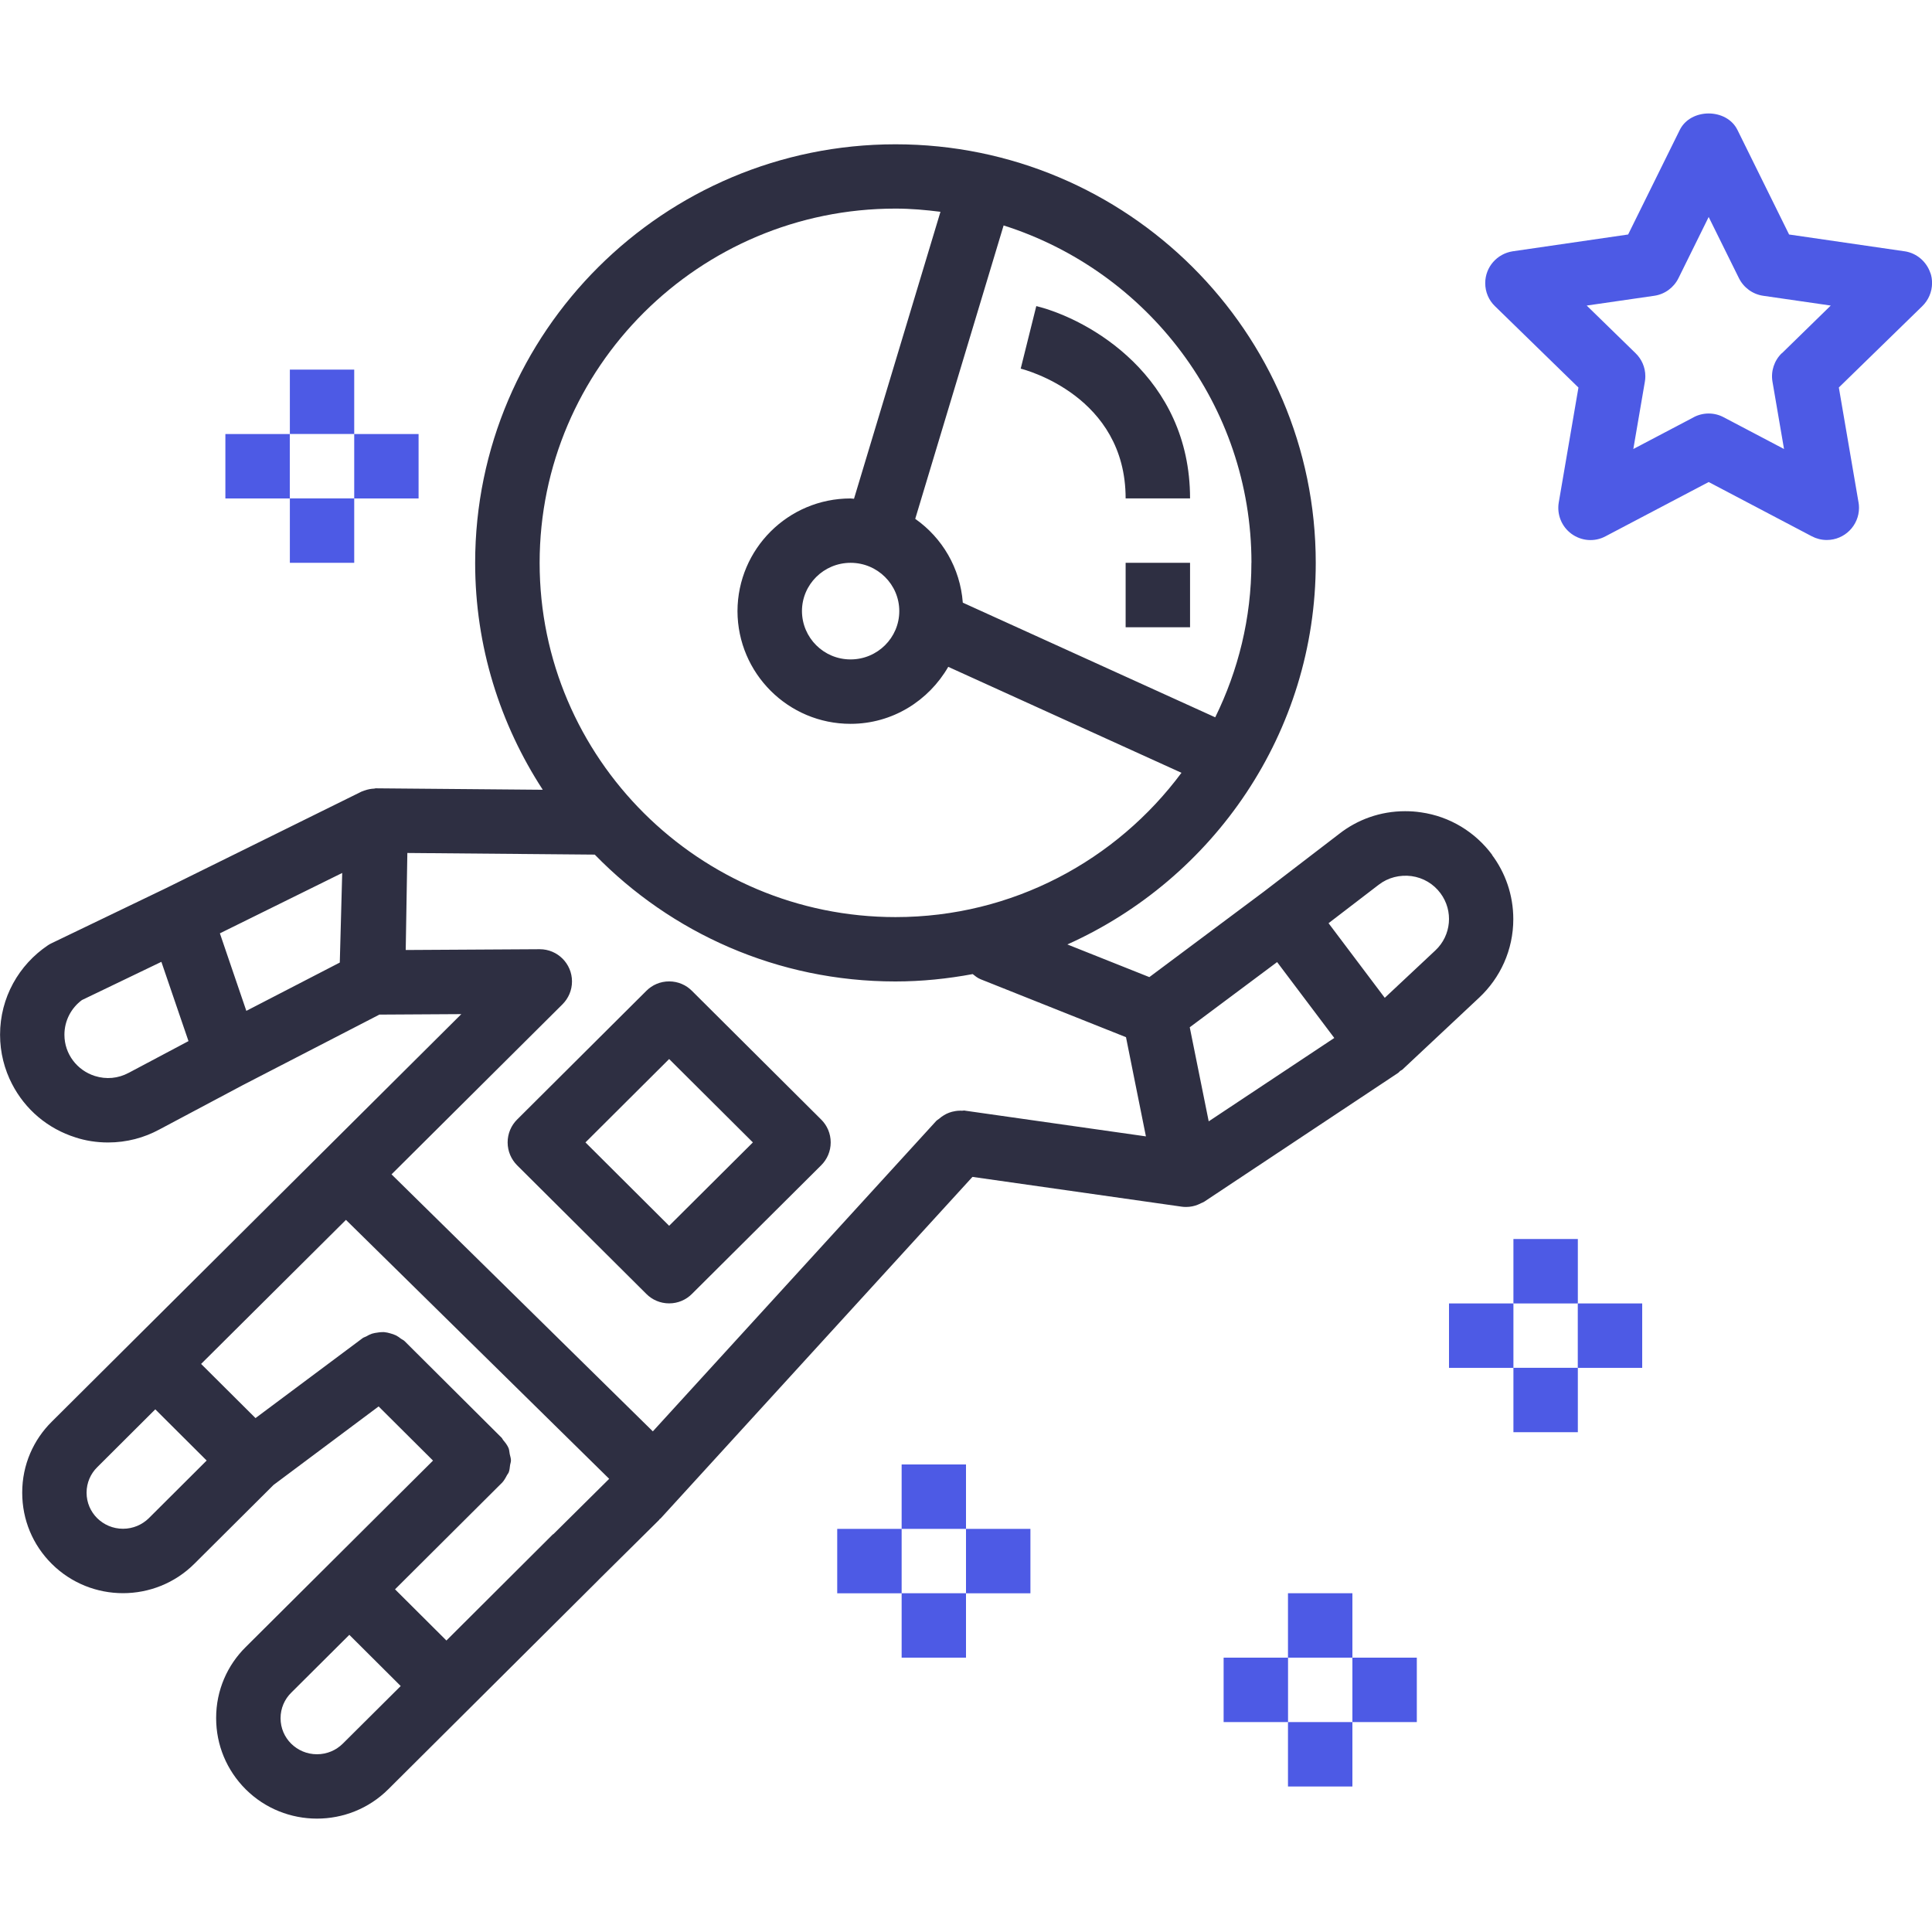
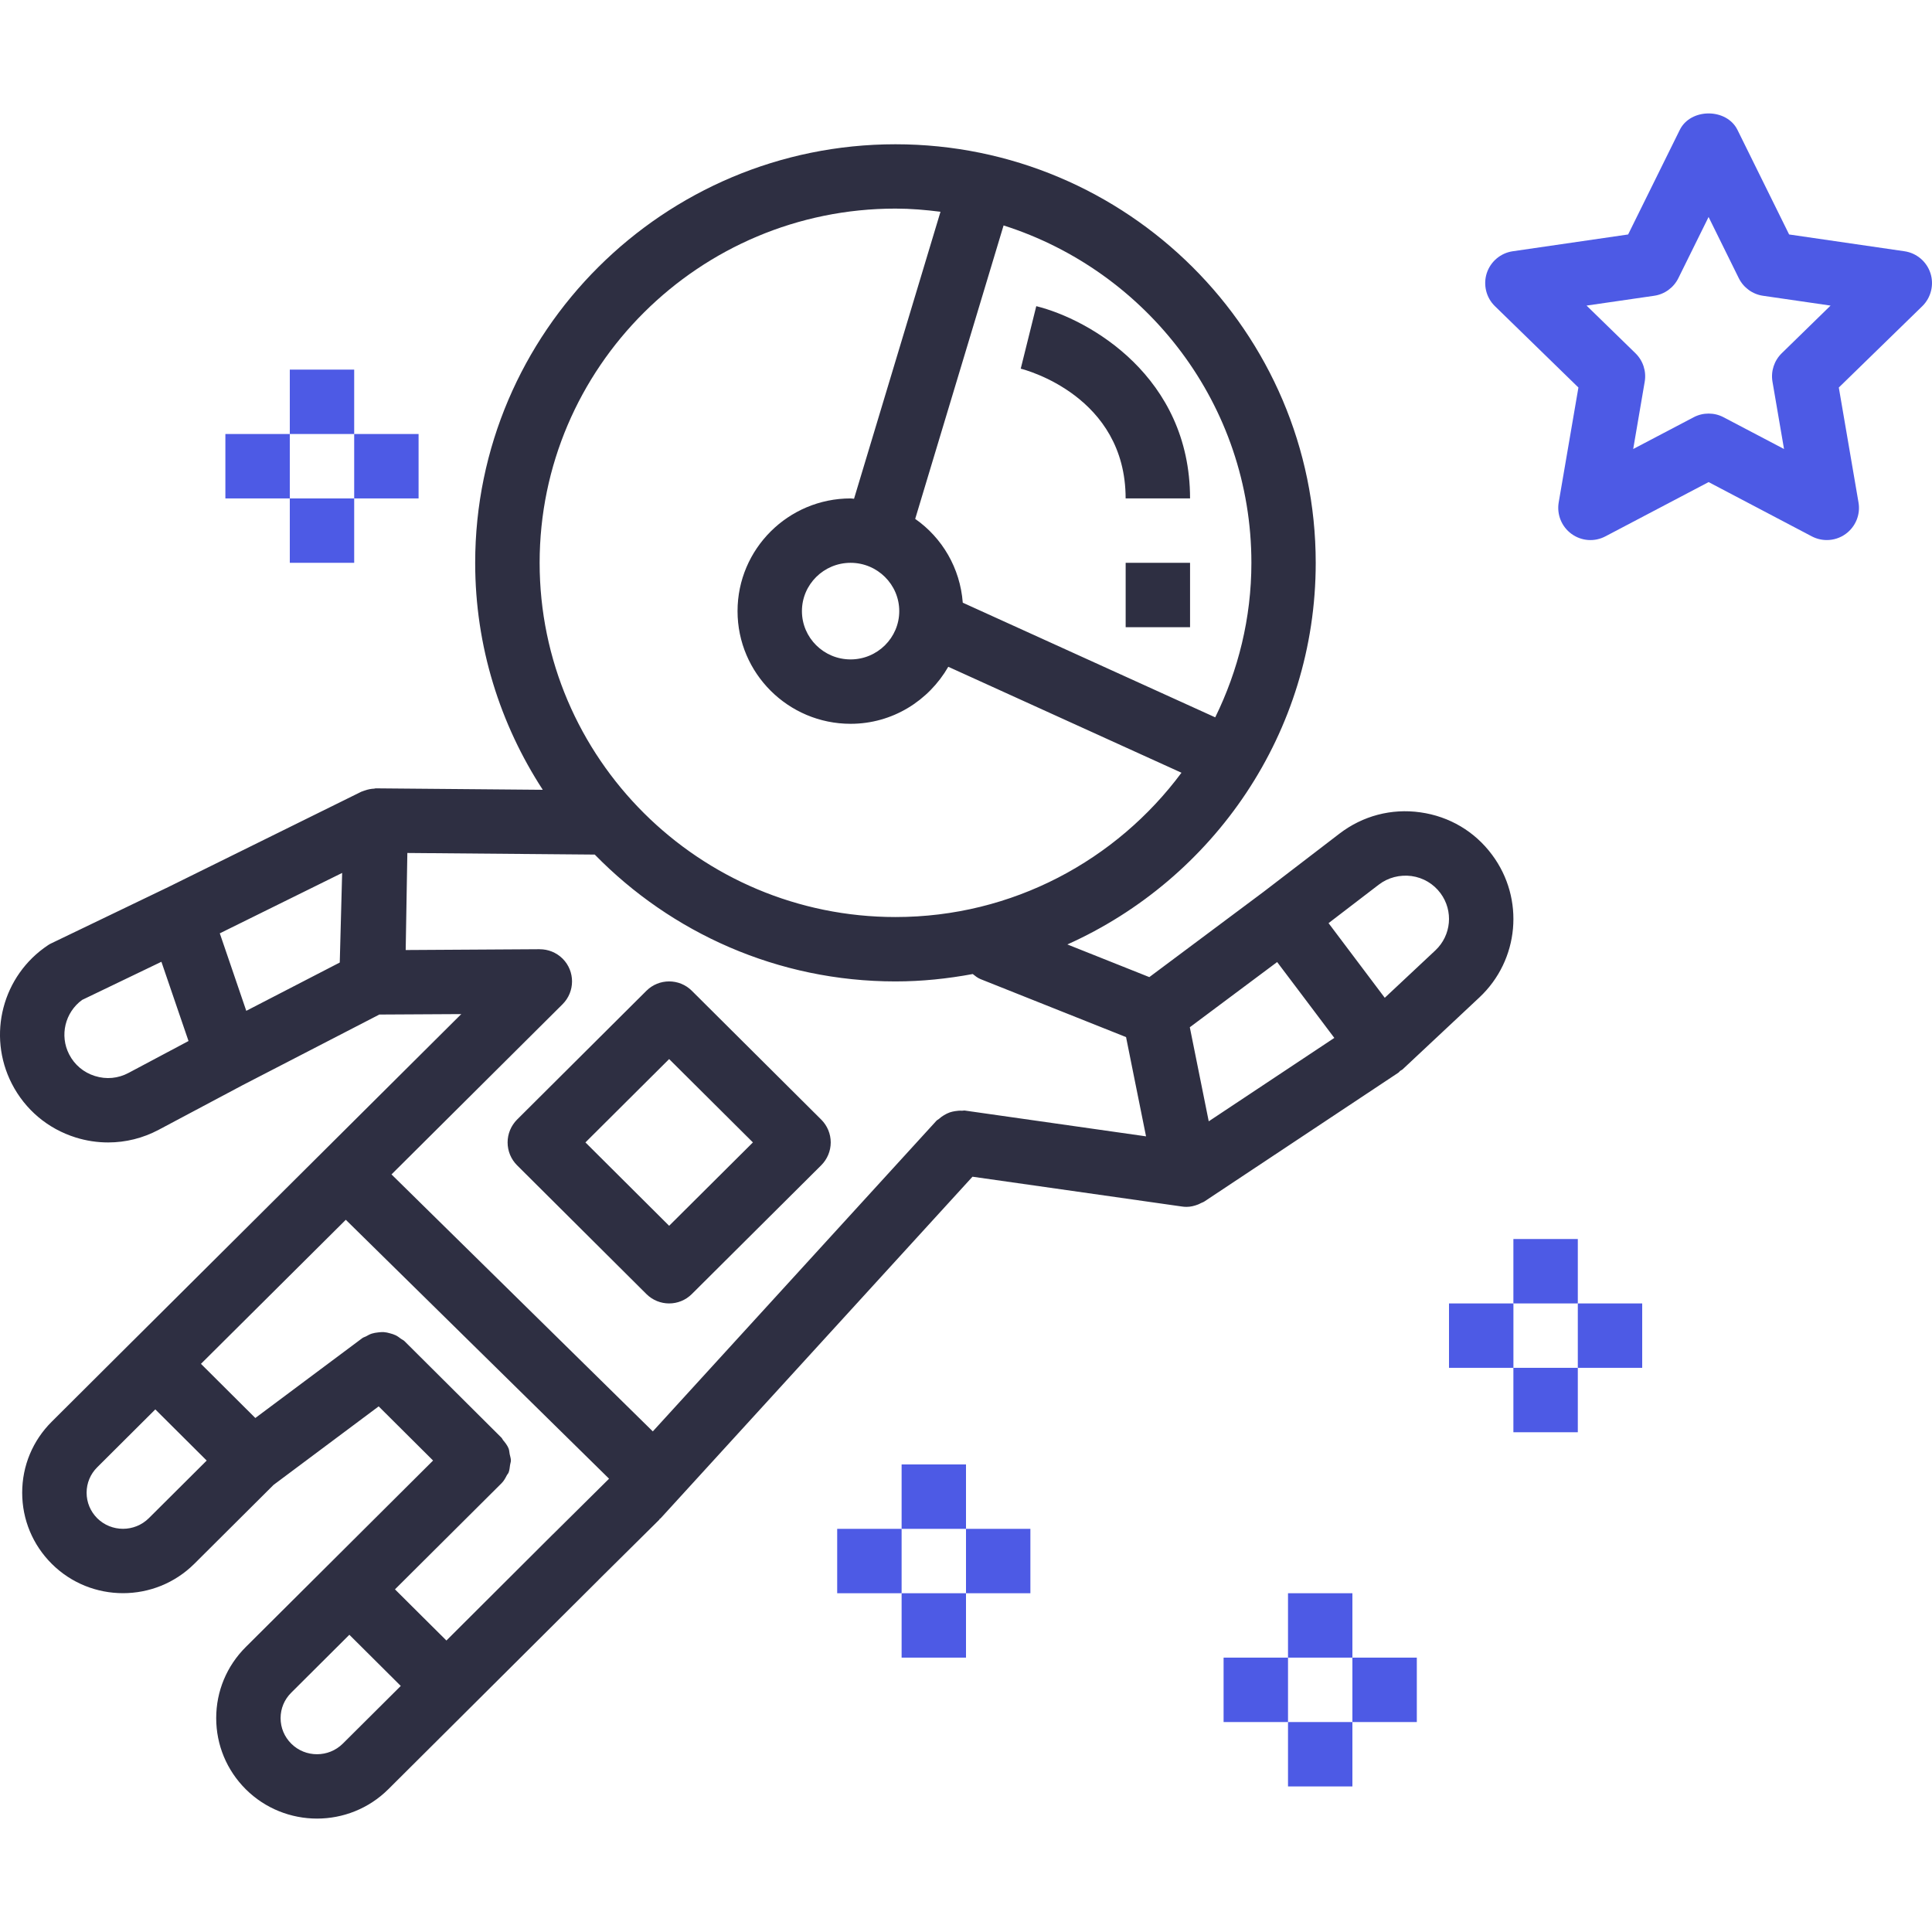
- <svg xmlns="http://www.w3.org/2000/svg" version="1.1" width="32" height="32" viewBox="0 0 32 32">
-   <path fill="#4d5ae5" d="M31.974 4.524c-0.064-0.191-0.227-0.332-0.427-0.362l-0.003-0-1.911-0.278-0.855-1.731c-0.179-0.365-0.776-0.365-0.956 0l-0.855 1.731-1.91 0.278c-0.26 0.039-0.457 0.26-0.457 0.528 0 0.149 0.061 0.285 0.161 0.381l1.383 1.348-0.326 1.903c-0.034 0.2 0.048 0.402 0.212 0.521 0.166 0.12 0.383 0.136 0.562 0.040l1.709-0.899 1.709 0.899c0.072 0.038 0.157 0.061 0.247 0.061 0.295 0 0.534-0.239 0.534-0.534 0-0.031-0.003-0.062-0.008-0.092l0 0.003-0.326-1.903 1.383-1.348c0.099-0.097 0.161-0.233 0.161-0.382 0-0.059-0.009-0.115-0.027-0.168l0.001 0.004zM29.511 5.851c-0.125 0.122-0.183 0.299-0.153 0.472l0.191 1.114-1-0.526c-0.072-0.039-0.158-0.062-0.248-0.062s-0.177 0.023-0.251 0.063l0.003-0.001-1 0.526 0.191-1.114c0.005-0.027 0.008-0.058 0.008-0.090 0-0.15-0.061-0.285-0.161-0.382l-0.81-0.79 1.119-0.162c0.174-0.025 0.323-0.135 0.401-0.292l0.5-1.013 0.501 1.013c0.078 0.157 0.228 0.267 0.402 0.292l1.119 0.162-0.809 0.79zM26.134 20.522h-1.067v1.067h1.067v-1.067zM26.134 22.655h-1.067v1.067h1.067v-1.067z" />
-   <path fill="#4d5ae5" d="M27.2 21.589h-1.067v1.067h1.067v-1.067zM25.067 21.589h-1.067v1.067h1.067v-1.067zM22.4 26.389h-1.067v1.067h1.067v-1.067zM22.4 28.523h-1.067v1.067h1.067v-1.067zM23.467 27.456h-1.067v1.067h1.067v-1.067z" />
-   <path fill="#4d5ae5" d="M21.334 27.456h-1.067v1.067h1.067v-1.067zM16 24.256h-1.066v1.067h1.066v-1.067zM16 26.389h-1.066v1.067h1.066v-1.067zM17.067 25.323h-1.067v1.067h1.067v-1.067zM14.934 25.323h-1.067v1.067h1.067v-1.067zM5.867 6.122h-1.066v1.066h1.066v-1.066zM5.867 8.255h-1.066v1.067h1.066v-1.066zM6.933 7.189h-1.066v1.067h1.066v-1.067zM4.8 7.189h-1.067v1.067h1.067v-1.067z" />
-   <path fill="#2e2f42" d="M24.715 14.159c-0.28-0.377-0.699-0.636-1.179-0.704l-0.009-0.001c-0.076-0.012-0.164-0.018-0.254-0.018-0.411 0-0.789 0.139-1.090 0.374l0.004-0.003-1.252 0.96-1.898 1.417-1.358-0.541c2.421-1.086 4.114-3.508 4.114-6.32 0-3.823-3.122-6.933-6.961-6.933s-6.962 3.11-6.962 6.933c0 1.386 0.414 2.674 1.12 3.758l-2.769-0.024c-0.008 0-0.015 0.005-0.024 0.005-0.053 0.002-0.104 0.012-0.155 0.030-0.013 0.005-0.026 0.008-0.038 0.014-0.006 0.002-0.013 0.003-0.019 0.007l-3.234 1.597-1.893 0.911c-0.024 0.011-0.045 0.023-0.064 0.036l0.001-0.001c-0.482 0.324-0.794 0.866-0.794 1.482 0 0.297 0.073 0.576 0.201 0.822l-0.005-0.010c0.22 0.429 0.595 0.745 1.056 0.89 0.161 0.053 0.345 0.083 0.537 0.083 0.308 0 0.598-0.078 0.851-0.216l-0.009 0.005 1.388-0.738 2.264-1.169 1.357-0.008-5.442 5.415c0 0.001-0.001 0.001-0.002 0.002l-1.339 1.333c-0.303 0.299-0.49 0.714-0.49 1.173 0 0.002 0 0.003 0 0.005v-0c0 0.445 0.173 0.863 0.49 1.178 0.325 0.323 0.752 0.485 1.179 0.485s0.855-0.162 1.18-0.485l1.314-1.308 1.74-1.3 0.901 0.897-3.102 3.088c-0.303 0.299-0.49 0.714-0.49 1.173 0 0.002 0 0.003 0 0.005v-0c0 0.445 0.174 0.863 0.49 1.179 0.325 0.323 0.752 0.485 1.18 0.485s0.855-0.162 1.18-0.485l3.482-3.466c0-0.001 0-0.002 0.001-0.002l1.010-1-0.004-0.003c0.007-0.006 0.015-0.009 0.022-0.015l5.166-5.658 3.471 0.494c0.020 0.003 0.044 0.004 0.068 0.004 0.070 0 0.137-0.014 0.198-0.039l-0.004 0.001c0.017-0.006 0.033-0.015 0.050-0.023 0.019-0.009 0.039-0.015 0.057-0.027l3.213-2.134c0.012-0.008 0.018-0.020 0.029-0.029 0.012-0.010 0.029-0.014 0.040-0.025l1.272-1.192c0.347-0.326 0.564-0.787 0.564-1.299 0-0.4-0.132-0.77-0.355-1.067l0.003 0.005zM2.13 17.77c-0.173 0.093-0.37 0.111-0.558 0.052-0.295-0.093-0.505-0.364-0.505-0.683 0-0.236 0.114-0.445 0.29-0.575l0.002-0.001 1.314-0.632 0.316 0.925 0.133 0.388-0.993 0.527zM5.628 15.943l-1.548 0.8-0.255-0.747-0.183-0.537 2.026-1-0.040 1.483zM20.727 9.322c0 0.918-0.219 1.785-0.599 2.559l-4.181-1.899c-0.043-0.575-0.342-1.073-0.782-1.384l-0.006-0.004 1.464-4.86c2.378 0.755 4.105 2.974 4.105 5.587zM8.938 9.322c0-3.235 2.644-5.867 5.894-5.867 0.253 0 0.5 0.022 0.745 0.053l-1.432 4.753c-0.019 0-0.037-0.005-0.057-0.005-0 0-0 0-0.001 0-1.032 0-1.869 0.835-1.872 1.866v0c0.003 1.031 0.84 1.867 1.872 1.867 0 0 0 0 0.001 0h-0c0.694 0 1.294-0.383 1.618-0.944l3.863 1.755c-1.075 1.447-2.795 2.39-4.736 2.39-3.25 0-5.895-2.633-5.895-5.867zM14.895 10.122c0 0.441-0.362 0.8-0.806 0.8-0.001 0-0.001 0-0.002 0-0.443 0-0.802-0.358-0.804-0.8v-0c0-0.441 0.361-0.8 0.806-0.8s0.806 0.359 0.806 0.8zM2.465 25.146c-0.11 0.108-0.261 0.175-0.428 0.175s-0.317-0.067-0.427-0.175l0 0c-0.109-0.108-0.176-0.257-0.176-0.422s0.067-0.315 0.176-0.422l0-0 0.962-0.959 0.851 0.848-0.958 0.955zM5.678 28.88c-0.11 0.109-0.261 0.176-0.428 0.176s-0.317-0.067-0.427-0.175l0 0c-0.109-0.108-0.176-0.257-0.176-0.422s0.067-0.315 0.176-0.422l0-0 0.963-0.959 0.851 0.848-0.96 0.955zM9.161 25.411l-0.002 0.001-1.765 1.76-0.851-0.848 1.763-1.756s0.001 0 0.002-0.001c0.040-0.040 0.065-0.088 0.090-0.135 0.007-0.014 0.020-0.026 0.026-0.040 0.017-0.041 0.019-0.085 0.025-0.129 0.004-0.024 0.014-0.047 0.014-0.073 0-0.035-0.012-0.070-0.020-0.105-0.007-0.032-0.007-0.065-0.018-0.096-0.020-0.050-0.055-0.095-0.091-0.137-0.010-0.012-0.014-0.027-0.025-0.038h-0.001l-0.001-0.002-1.607-1.6c-0.017-0.017-0.039-0.024-0.058-0.038-0.025-0.021-0.054-0.040-0.084-0.056l-0.003-0.001c-0.027-0.013-0.058-0.024-0.090-0.032l-0.003-0.001c-0.030-0.009-0.065-0.017-0.101-0.020l-0.002-0c-0.006-0-0.013-0-0.020-0-0.026 0-0.052 0.002-0.077 0.006l0.003-0c-0.039 0.004-0.074 0.011-0.108 0.021l0.004-0.001c-0.036 0.013-0.067 0.028-0.096 0.046l0.002-0.001c-0.020 0.011-0.043 0.015-0.061 0.029l-1.774 1.324-0.901-0.897 2.399-2.386 4.36 4.289-0.927 0.919zM15.979 18.394c-0.015-0.002-0.030 0.004-0.045 0.003-0.008-0-0.017-0.001-0.026-0.001-0.031 0-0.062 0.003-0.092 0.008l0.003-0c-0.070 0.011-0.132 0.035-0.187 0.069l0.002-0.001c-0.030 0.018-0.057 0.038-0.083 0.061-0.013 0.011-0.028 0.017-0.040 0.029l-4.698 5.146-4.328-4.257 2.833-2.818c0.096-0.097 0.156-0.23 0.156-0.377 0-0.295-0.239-0.534-0.534-0.534-0 0-0.001 0-0.001 0h0l-2.219 0.013 0.027-1.607 3.104 0.027c1.264 1.297 3.027 2.101 4.978 2.101 0.001 0 0.002 0 0.003 0h-0c0.438 0 0.864-0.045 1.279-0.122 0.040 0.032 0.079 0.064 0.13 0.085l2.409 0.96 0.152 0.758 0.178 0.885-3.003-0.427zM20.020 18.573l-0.314-1.558 1.447-1.080 0.947 1.257-2.080 1.381zM23.774 15.742l-0.838 0.785-0.931-1.236 0.831-0.637c0.155-0.12 0.351-0.168 0.543-0.143 0.194 0.027 0.364 0.128 0.48 0.284 0.217 0.292 0.18 0.699-0.085 0.947z" />
-   <path fill="#2e2f42" d="M13.602 18.544l-2.143-2.134c-0.096-0.096-0.229-0.155-0.376-0.155s-0.28 0.059-0.376 0.155l-2.143 2.134c-0.097 0.097-0.156 0.231-0.156 0.378s0.060 0.281 0.156 0.378l-0-0 2.143 2.133c0.096 0.096 0.229 0.155 0.376 0.155s0.28-0.059 0.376-0.155l2.143-2.133c0.097-0.097 0.157-0.23 0.157-0.378s-0.060-0.282-0.157-0.378l-0-0zM11.083 20.303l-1.386-1.381 1.386-1.381 1.387 1.381-1.387 1.381zM17.164 5.071l-0.258 1.035c0.071 0.018 1.738 0.452 1.738 2.149h1.067c0-2.017-1.666-2.966-2.546-3.185zM19.711 9.322h-1.067v1.067h1.067v-1.067z" />
+ <svg xmlns="http://www.w3.org/2000/svg" width="64" height="64" viewBox="0 0 64 64" fill="none">
+   <path d="M63.948 9.048C63.822 8.663 63.489 8.381 63.087 8.323L59.267 7.767L57.557 4.305C57.198 3.575 56.002 3.575 55.644 4.305L53.934 7.767L50.113 8.323C49.711 8.381 49.378 8.662 49.251 9.048C49.127 9.434 49.23 9.859 49.521 10.142L52.287 12.837L51.634 16.643C51.566 17.043 51.73 17.447 52.058 17.686C52.39 17.927 52.823 17.957 53.182 17.767L56.6 15.97L60.017 17.767C60.173 17.849 60.345 17.89 60.515 17.89C60.735 17.89 60.956 17.822 61.142 17.686C61.47 17.447 61.635 17.043 61.565 16.643L60.913 12.837L63.679 10.142C63.968 9.858 64.073 9.434 63.948 9.048ZM59.022 11.702C58.772 11.946 58.656 12.3 58.716 12.646L59.098 14.874L57.097 13.823C56.941 13.74 56.771 13.7 56.6 13.7C56.429 13.7 56.26 13.74 56.103 13.823L54.102 14.874L54.483 12.646C54.543 12.3 54.428 11.947 54.177 11.702L52.557 10.123L54.795 9.798C55.143 9.748 55.442 9.529 55.598 9.214L56.599 7.188L57.599 9.214C57.755 9.529 58.055 9.748 58.403 9.798L60.64 10.123L59.022 11.702Z" fill="#4D5AE5" />
+   <path d="M52.267 41.044H50.133V43.178H52.267V41.044Z" fill="#4D5AE5" />
+   <path d="M52.267 45.311H50.133V47.445H52.267V45.311Z" fill="#4D5AE5" />
+   <path d="M54.4 43.178H52.267V45.311H54.4V43.178Z" fill="#4D5AE5" />
+   <path d="M50.134 43.178H48V45.311H50.134V43.178Z" fill="#4D5AE5" />
+   <path d="M44.8 52.778H42.667V54.911H44.8V52.778Z" fill="#4D5AE5" />
+   <path d="M44.8 57.045H42.667V59.178H44.8V57.045Z" fill="#4D5AE5" />
+   <path d="M46.934 54.911H44.8V57.045H46.934V54.911Z" fill="#4D5AE5" />
+   <path d="M42.667 54.911H40.533V57.045H42.667V54.911Z" fill="#4D5AE5" />
+   <path d="M32 48.511H29.867V50.645H32V48.511Z" fill="#4D5AE5" />
+   <path d="M32 52.778H29.867V54.911H32V52.778Z" fill="#4D5AE5" />
+   <path d="M34.133 50.645H32V52.778H34.133V50.645Z" fill="#4D5AE5" />
+   <path d="M29.867 50.645H27.733V52.778H29.867V50.645Z" fill="#4D5AE5" />
+   <path d="M11.733 12.244H9.6V14.377H11.733V12.244Z" fill="#4D5AE5" />
+   <path d="M11.733 16.511H9.6V18.644H11.733V16.511Z" fill="#4D5AE5" />
+   <path d="M13.866 14.377H11.733V16.511H13.866V14.377Z" fill="#4D5AE5" />
+   <path d="M9.6 14.377H7.466V16.511H9.6V14.377Z" fill="#4D5AE5" />
+   <path d="M49.429 28.319C48.855 27.543 48.011 27.044 47.053 26.91C46.091 26.773 45.141 27.026 44.373 27.614L41.87 29.533L41.869 29.534L38.073 32.368L35.358 31.286C40.2 29.114 43.585 24.27 43.585 18.646C43.585 11 37.34 4.779 29.663 4.779C21.986 4.779 15.741 11 15.741 18.646C15.741 21.418 16.569 23.994 17.98 26.163L12.453 26.115C12.45 26.115 12.447 26.115 12.443 26.115C12.426 26.115 12.412 26.123 12.396 26.125C12.291 26.129 12.187 26.15 12.086 26.186C12.06 26.196 12.034 26.201 12.009 26.213C11.996 26.218 11.984 26.22 11.971 26.226L5.505 29.419C5.504 29.419 5.503 29.419 5.503 29.419L1.716 31.241C1.674 31.259 1.631 31.283 1.59 31.311C0.08 32.316 -0.434 34.289 0.393 35.902C0.834 36.759 1.583 37.391 2.505 37.68C2.86 37.791 3.223 37.845 3.584 37.845C4.163 37.845 4.737 37.703 5.262 37.423L8.038 35.947L12.566 33.608L15.28 33.593L4.396 44.424C4.395 44.425 4.394 44.425 4.393 44.426L1.716 47.093C1.083 47.722 0.735 48.557 0.735 49.448C0.735 50.337 1.083 51.175 1.716 51.805C2.365 52.452 3.22 52.776 4.074 52.776C4.93 52.776 5.783 52.452 6.435 51.805L9.063 49.188L12.544 46.588L14.346 48.382L10.823 51.89C10.822 51.892 10.821 51.892 10.82 51.893L8.142 54.559C7.51 55.189 7.162 56.024 7.162 56.914C7.162 57.804 7.51 58.641 8.142 59.272C8.792 59.918 9.647 60.243 10.502 60.243C11.356 60.243 12.212 59.918 12.862 59.272L15.541 56.605L19.826 52.339C19.827 52.337 19.827 52.336 19.828 52.335L21.847 50.335L21.839 50.328C21.852 50.315 21.87 50.311 21.883 50.297L32.215 38.98L39.157 39.968C39.207 39.976 39.257 39.979 39.307 39.979C39.437 39.979 39.561 39.948 39.682 39.902C39.717 39.889 39.748 39.872 39.781 39.855C39.819 39.836 39.86 39.825 39.896 39.801L46.323 35.534C46.347 35.518 46.359 35.492 46.382 35.475C46.407 35.455 46.439 35.447 46.463 35.424L49.006 33.042C50.329 31.803 50.511 29.772 49.429 28.319ZM4.261 35.54C3.914 35.726 3.521 35.763 3.144 35.644C2.771 35.528 2.468 35.273 2.291 34.928C1.968 34.301 2.155 33.537 2.719 33.124L5.347 31.86L5.979 33.709L6.245 34.485L4.261 35.54ZM11.255 31.885L8.158 33.485L7.648 31.991L7.281 30.918L11.334 28.917L11.255 31.885ZM41.454 18.644C41.454 20.481 41.016 22.213 40.256 23.763L31.893 19.965C31.806 18.818 31.211 17.814 30.317 17.189L33.245 7.468C38 8.981 41.454 13.417 41.454 18.644ZM17.876 18.644C17.876 12.175 23.165 6.91 29.665 6.91C30.171 6.91 30.666 6.953 31.155 7.015L28.291 16.522C28.253 16.521 28.216 16.511 28.177 16.511C26.112 16.511 24.432 18.185 24.432 20.244C24.432 22.303 26.112 23.977 28.177 23.977C29.566 23.977 30.766 23.211 31.413 22.088L39.138 25.598C36.989 28.491 33.549 30.378 29.665 30.378C23.165 30.378 17.876 25.113 17.876 18.644ZM29.789 20.244C29.789 21.126 29.065 21.844 28.177 21.844C27.288 21.844 26.565 21.126 26.565 20.244C26.565 19.362 27.288 18.644 28.177 18.644C29.065 18.644 29.789 19.362 29.789 20.244ZM4.93 50.292C4.457 50.761 3.692 50.76 3.221 50.294C2.994 50.066 2.869 49.767 2.869 49.448C2.869 49.13 2.994 48.83 3.221 48.605L5.145 46.688L6.847 48.383L4.93 50.292ZM11.357 57.759C10.885 58.228 10.119 58.229 9.648 57.761C9.42 57.533 9.295 57.234 9.295 56.915C9.295 56.597 9.42 56.297 9.648 56.072L11.573 54.154L12.378 54.955L13.276 55.849L11.357 57.759ZM18.321 50.822C18.32 50.823 18.319 50.823 18.317 50.824L14.788 54.344L13.982 53.543L13.084 52.649L16.611 49.138C16.611 49.138 16.611 49.138 16.611 49.137C16.612 49.136 16.613 49.136 16.614 49.135C16.694 49.055 16.744 48.959 16.793 48.864C16.807 48.837 16.834 48.813 16.846 48.784C16.879 48.702 16.884 48.614 16.897 48.527C16.903 48.478 16.924 48.432 16.924 48.382C16.924 48.311 16.899 48.241 16.884 48.171C16.871 48.107 16.871 48.042 16.847 47.98C16.806 47.88 16.737 47.791 16.664 47.705C16.644 47.681 16.637 47.651 16.614 47.629C16.614 47.629 16.614 47.629 16.613 47.629C16.612 47.628 16.612 47.626 16.611 47.625L13.397 44.425C13.363 44.391 13.319 44.377 13.281 44.348C13.224 44.304 13.17 44.264 13.107 44.233C13.046 44.203 12.984 44.185 12.92 44.168C12.852 44.148 12.786 44.133 12.714 44.128C12.649 44.124 12.588 44.13 12.523 44.138C12.452 44.146 12.385 44.156 12.315 44.178C12.248 44.2 12.188 44.233 12.127 44.268C12.087 44.29 12.042 44.298 12.005 44.325L8.458 46.973L6.657 45.179L11.455 40.407L20.176 48.984L18.321 50.822ZM31.958 36.788C31.927 36.784 31.899 36.796 31.868 36.794C31.79 36.789 31.715 36.795 31.637 36.808C31.577 36.818 31.519 36.83 31.461 36.85C31.393 36.874 31.331 36.906 31.268 36.944C31.209 36.98 31.154 37.019 31.102 37.067C31.076 37.089 31.045 37.1 31.022 37.125L21.625 47.417L12.969 38.904L18.635 33.267C19.052 32.851 19.055 32.176 18.639 31.758C18.428 31.548 18.152 31.444 17.876 31.445V31.444L13.439 31.471L13.494 28.256L19.702 28.309C22.232 30.897 25.761 32.511 29.665 32.511C30.54 32.511 31.393 32.42 32.224 32.266C32.304 32.33 32.383 32.395 32.483 32.435L37.302 34.355L37.607 35.872L37.964 37.643L31.958 36.788ZM40.041 37.145L39.414 34.029L42.307 31.869L43.065 32.873L44.201 34.382L40.041 37.145ZM47.548 31.483L45.872 33.053L44.01 30.58L45.673 29.306C45.983 29.067 46.374 28.97 46.758 29.02C47.145 29.074 47.486 29.276 47.718 29.588C48.152 30.172 48.078 30.986 47.548 31.483Z" fill="#2E2F42" />
+   <path d="M27.204 37.088L22.918 32.821C22.503 32.407 21.829 32.407 21.413 32.821L17.128 37.088C16.928 37.29 16.815 37.561 16.815 37.844C16.815 38.128 16.927 38.4 17.128 38.601L21.413 42.867C21.621 43.074 21.894 43.178 22.166 43.178C22.438 43.178 22.711 43.074 22.918 42.867L27.204 38.601C27.405 38.4 27.519 38.128 27.519 37.844C27.519 37.561 27.406 37.289 27.204 37.088ZM22.166 40.606L19.393 37.844L22.166 35.083L24.941 37.844L22.166 40.606Z" fill="#2E2F42" />
+   <path d="M34.328 10.142L33.813 12.213C33.955 12.248 37.288 13.117 37.288 16.511H39.422C39.422 12.476 36.091 10.58 34.328 10.142Z" fill="#2E2F42" />
+   <path d="M39.422 18.644H37.289V20.777H39.422V18.644Z" fill="#2E2F42" />
</svg>
